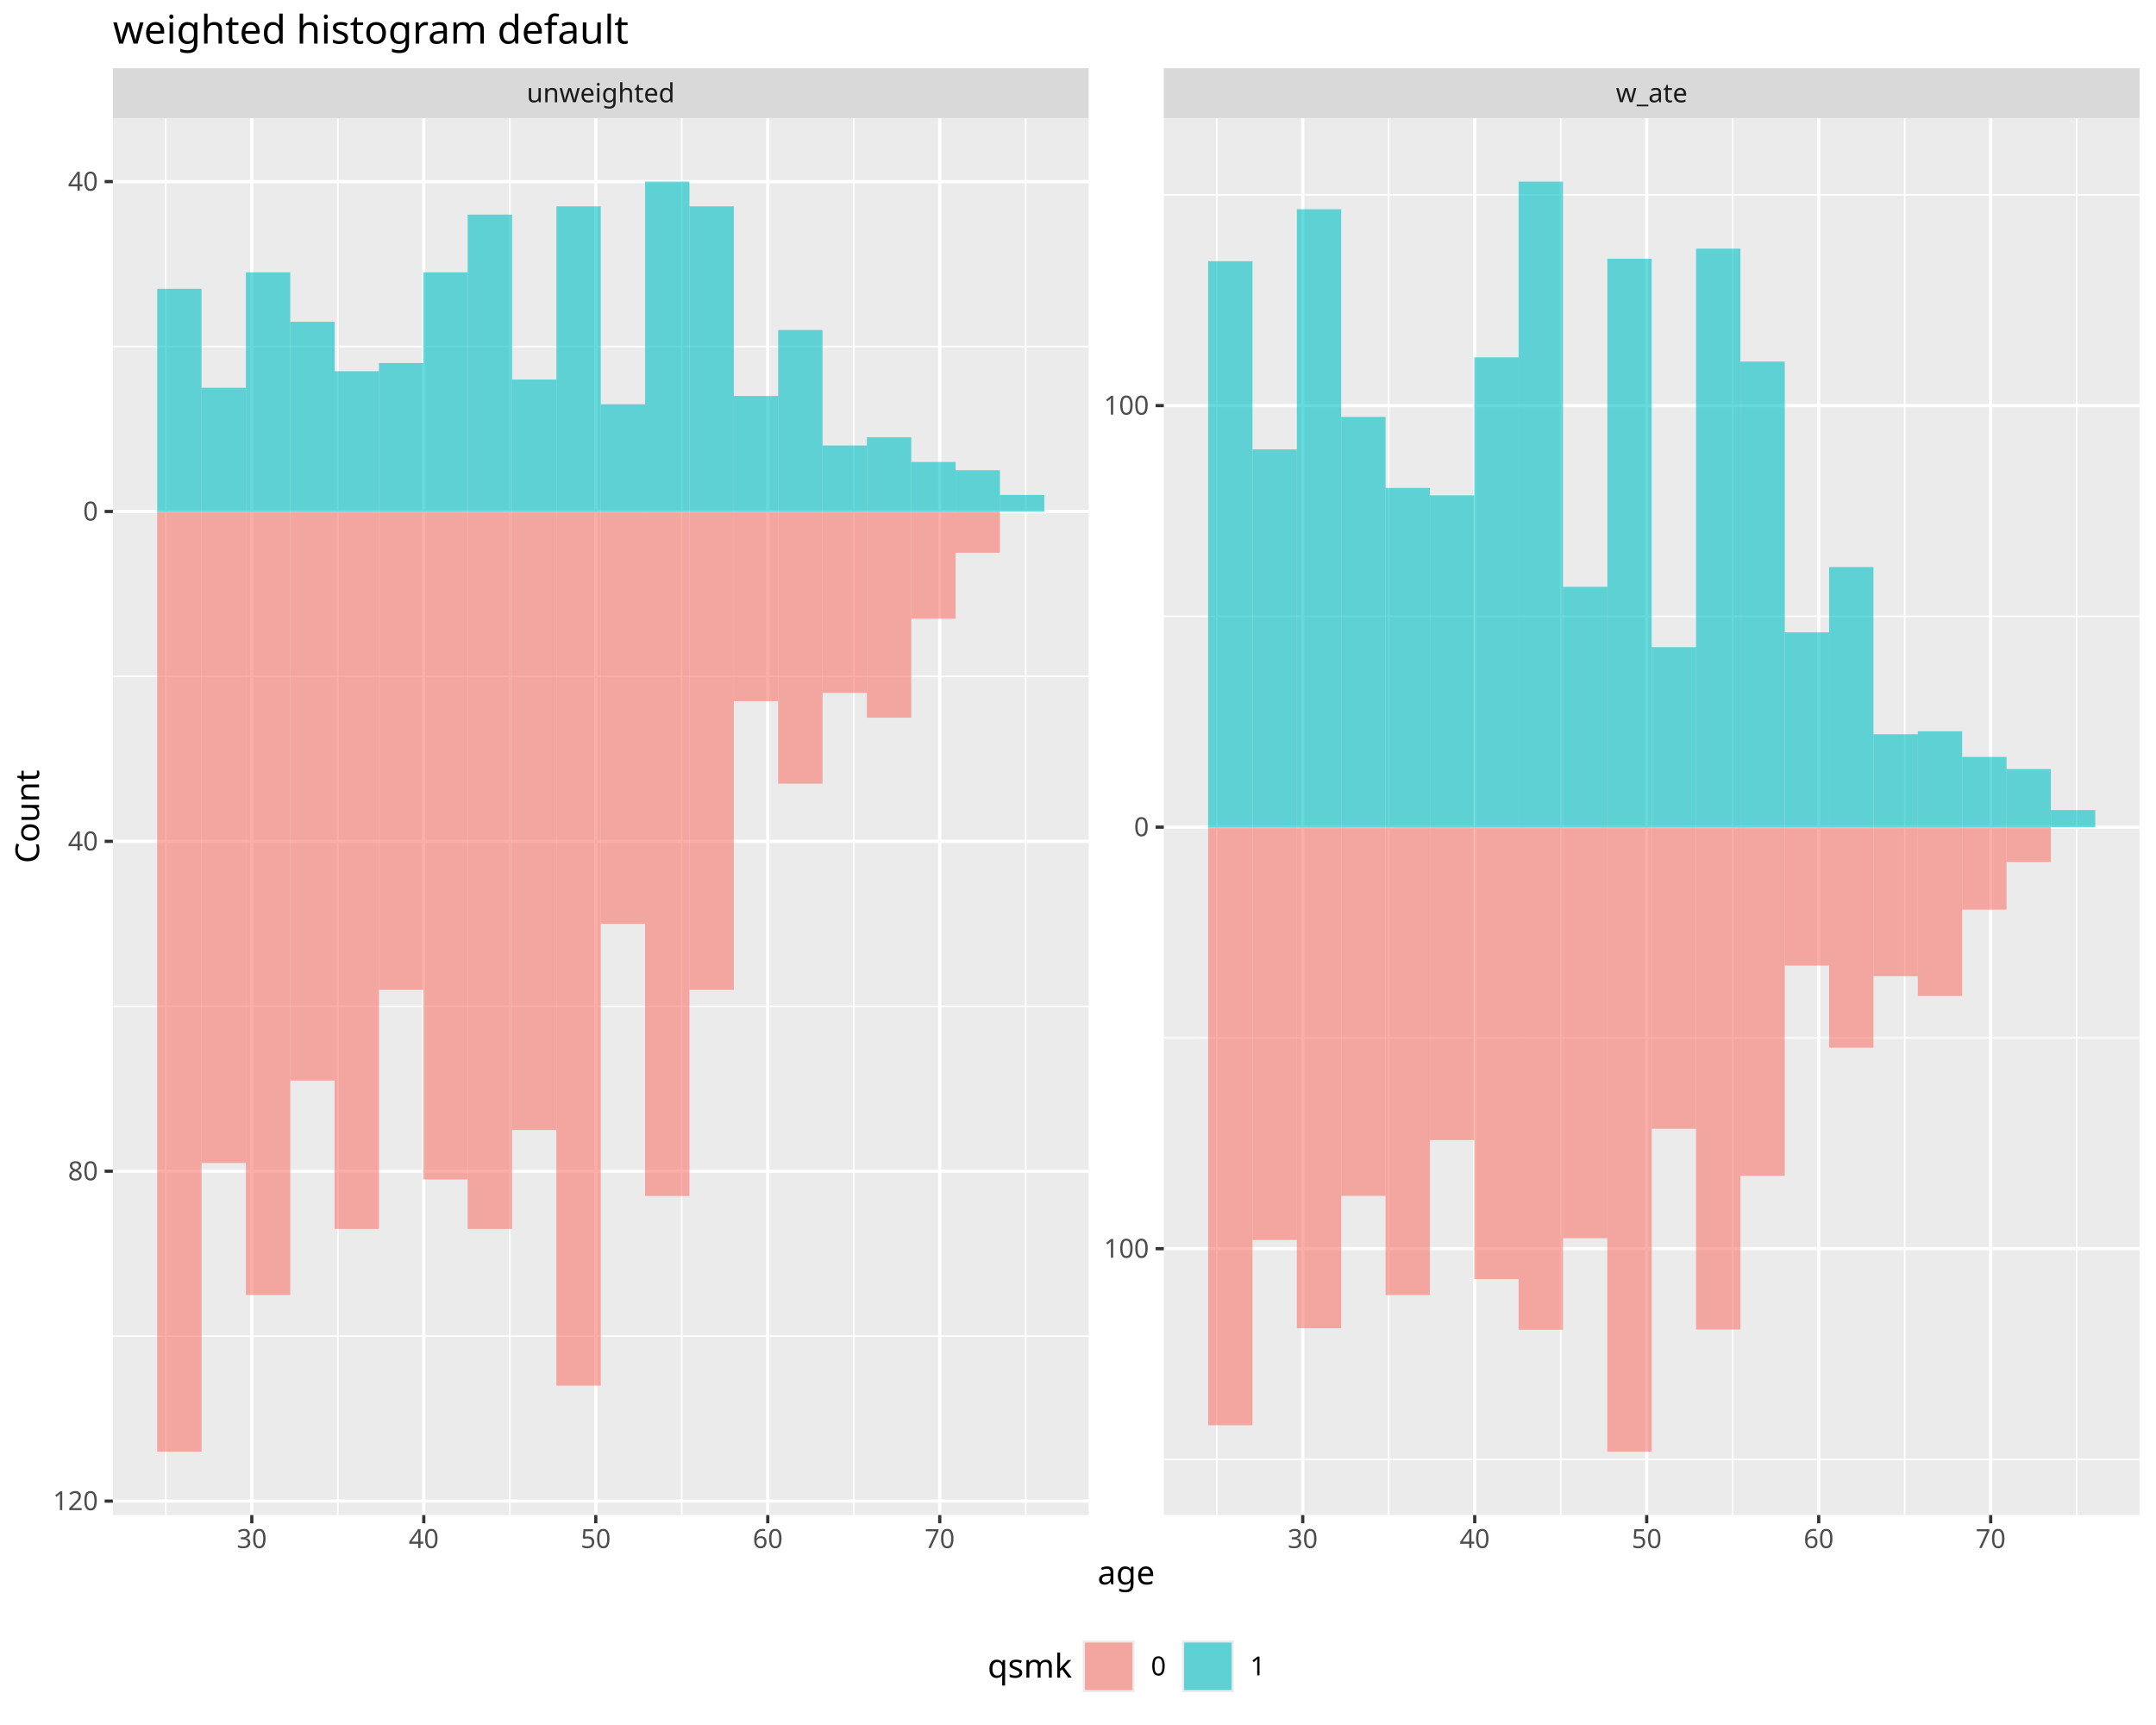
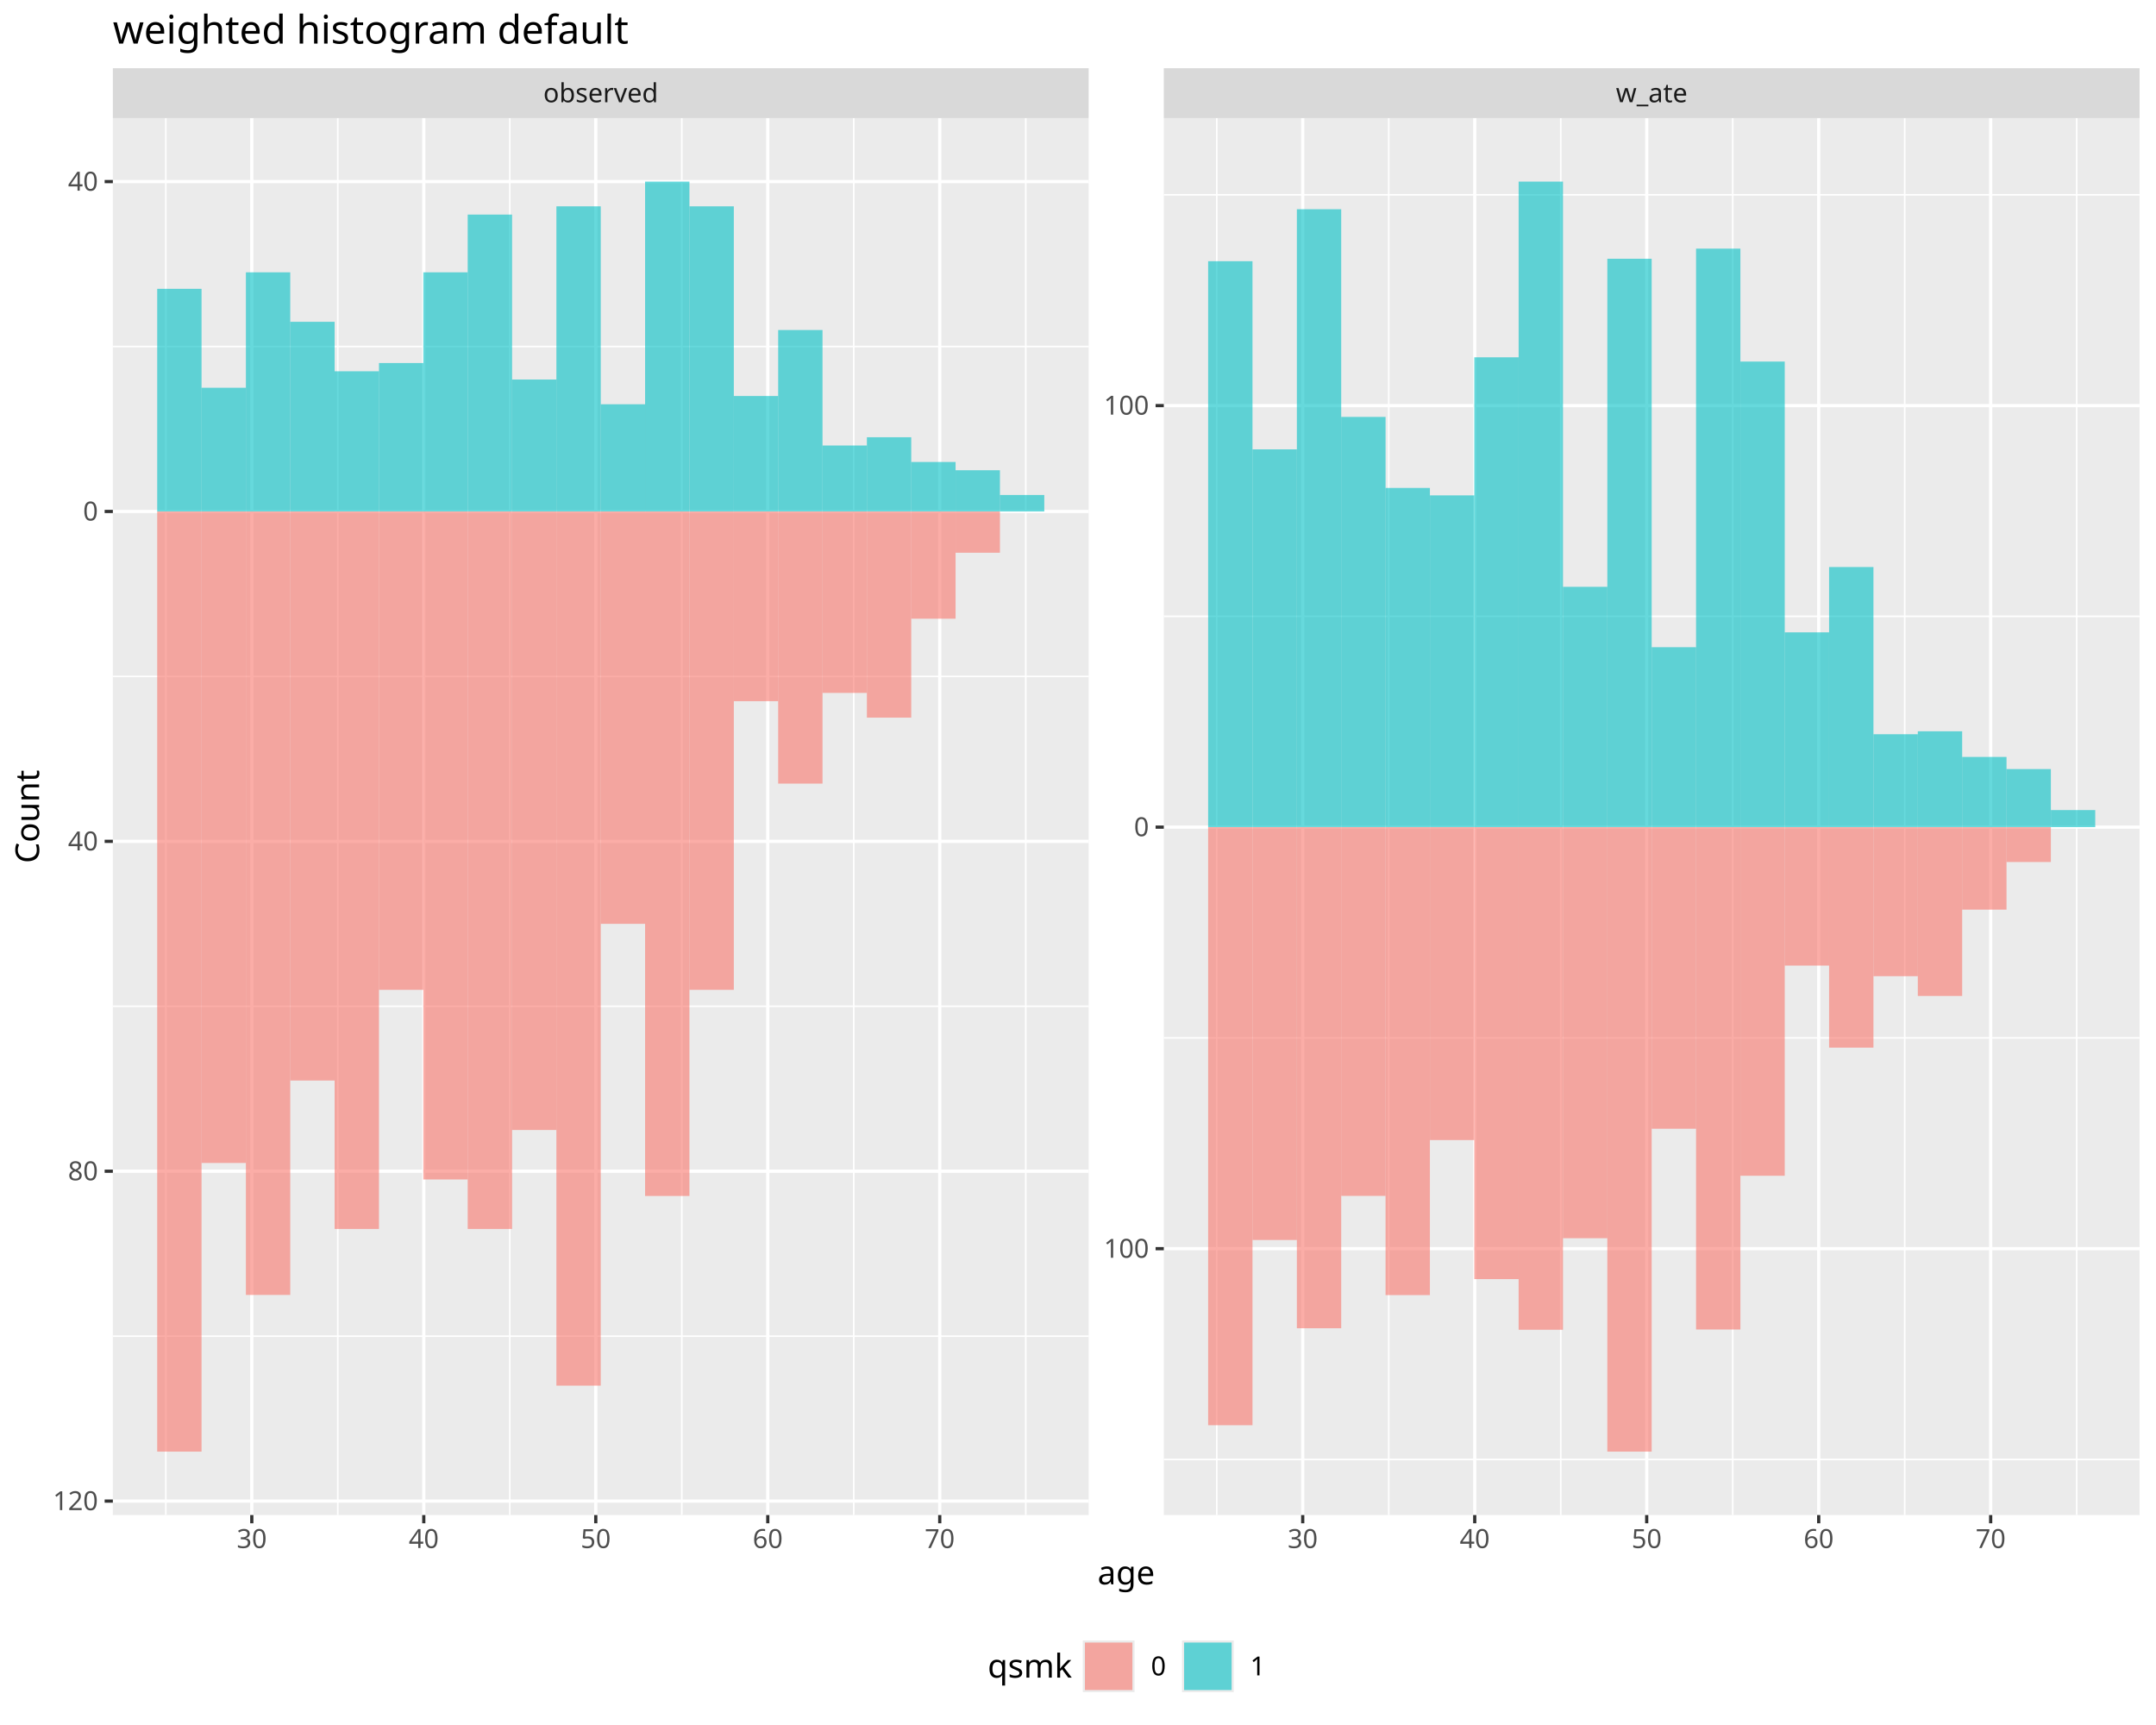
<svg xmlns="http://www.w3.org/2000/svg" class="svglite" data-engine-version="2.0" width="720.00pt" height="576.00pt" viewBox="0 0 720.00 576.00">
  <defs>
    <style type="text/css">
    .svglite line, .svglite polyline, .svglite polygon, .svglite path, .svglite rect, .svglite circle {
      fill: none;
      stroke: #000000;
      stroke-linecap: round;
      stroke-linejoin: round;
      stroke-miterlimit: 10.00;
    }
  </style>
  </defs>
  <rect width="100%" height="100%" style="stroke: none; fill: #FFFFFF;" />
  <defs>
    <clipPath id="cpMC4wMHw3MjAuMDB8MC4wMHw1NzYuMDA=">
      <rect x="0.00" y="0.00" width="720.00" height="576.00" />
    </clipPath>
  </defs>
  <g clip-path="url(#cpMC4wMHw3MjAuMDB8MC4wMHw1NzYuMDA=)">
    <rect x="0.00" y="0.00" width="720.00" height="576.00" style="stroke-width: 1.07; stroke: #FFFFFF; fill: #FFFFFF;" />
  </g>
  <defs>
    <clipPath id="cpMzcuNjl8MzYzLjU2fDM5LjQzfDUwNS45MQ==">
      <rect x="37.69" y="39.43" width="325.87" height="466.48" />
    </clipPath>
  </defs>
  <g clip-path="url(#cpMzcuNjl8MzYzLjU2fDM5LjQzfDUwNS45MQ==)">
    <rect x="37.69" y="39.43" width="325.87" height="466.48" style="stroke-width: 1.07; stroke: none; fill: #EBEBEB;" />
    <polyline points="37.69,446.16 363.56,446.16 " style="stroke-width: 0.53; stroke: #FFFFFF; stroke-linecap: butt;" />
    <polyline points="37.69,336.01 363.56,336.01 " style="stroke-width: 0.53; stroke: #FFFFFF; stroke-linecap: butt;" />
    <polyline points="37.69,225.86 363.56,225.86 " style="stroke-width: 0.53; stroke: #FFFFFF; stroke-linecap: butt;" />
    <polyline points="37.69,115.71 363.56,115.71 " style="stroke-width: 0.53; stroke: #FFFFFF; stroke-linecap: butt;" />
    <polyline points="55.37,505.91 55.37,39.43 " style="stroke-width: 0.53; stroke: #FFFFFF; stroke-linecap: butt;" />
    <polyline points="112.81,505.91 112.81,39.43 " style="stroke-width: 0.53; stroke: #FFFFFF; stroke-linecap: butt;" />
    <polyline points="170.24,505.91 170.24,39.43 " style="stroke-width: 0.53; stroke: #FFFFFF; stroke-linecap: butt;" />
    <polyline points="227.68,505.91 227.68,39.43 " style="stroke-width: 0.53; stroke: #FFFFFF; stroke-linecap: butt;" />
    <polyline points="285.11,505.91 285.11,39.43 " style="stroke-width: 0.53; stroke: #FFFFFF; stroke-linecap: butt;" />
    <polyline points="342.55,505.91 342.55,39.43 " style="stroke-width: 0.53; stroke: #FFFFFF; stroke-linecap: butt;" />
    <polyline points="37.69,501.23 363.56,501.23 " style="stroke-width: 1.07; stroke: #FFFFFF; stroke-linecap: butt;" />
    <polyline points="37.69,391.08 363.56,391.08 " style="stroke-width: 1.07; stroke: #FFFFFF; stroke-linecap: butt;" />
    <polyline points="37.69,280.94 363.56,280.94 " style="stroke-width: 1.07; stroke: #FFFFFF; stroke-linecap: butt;" />
    <polyline points="37.69,170.79 363.56,170.79 " style="stroke-width: 1.07; stroke: #FFFFFF; stroke-linecap: butt;" />
    <polyline points="37.69,60.64 363.56,60.64 " style="stroke-width: 1.07; stroke: #FFFFFF; stroke-linecap: butt;" />
    <polyline points="84.09,505.91 84.09,39.43 " style="stroke-width: 1.07; stroke: #FFFFFF; stroke-linecap: butt;" />
    <polyline points="141.52,505.91 141.52,39.43 " style="stroke-width: 1.07; stroke: #FFFFFF; stroke-linecap: butt;" />
    <polyline points="198.96,505.91 198.96,39.43 " style="stroke-width: 1.07; stroke: #FFFFFF; stroke-linecap: butt;" />
    <polyline points="256.40,505.91 256.40,39.43 " style="stroke-width: 1.07; stroke: #FFFFFF; stroke-linecap: butt;" />
    <polyline points="313.83,505.91 313.83,39.43 " style="stroke-width: 1.07; stroke: #FFFFFF; stroke-linecap: butt;" />
    <rect x="52.50" y="170.79" width="14.81" height="313.92" style="stroke-width: 1.07; stroke: none; stroke-linecap: butt; stroke-linejoin: miter; fill: #F8766D; fill-opacity: 0.60;" />
    <rect x="67.31" y="170.79" width="14.81" height="217.54" style="stroke-width: 1.07; stroke: none; stroke-linecap: butt; stroke-linejoin: miter; fill: #F8766D; fill-opacity: 0.60;" />
    <rect x="82.12" y="170.79" width="14.81" height="261.60" style="stroke-width: 1.07; stroke: none; stroke-linecap: butt; stroke-linejoin: miter; fill: #F8766D; fill-opacity: 0.60;" />
    <rect x="96.94" y="170.79" width="14.81" height="190.01" style="stroke-width: 1.07; stroke: none; stroke-linecap: butt; stroke-linejoin: miter; fill: #F8766D; fill-opacity: 0.60;" />
    <rect x="111.75" y="170.79" width="14.81" height="239.57" style="stroke-width: 1.07; stroke: none; stroke-linecap: butt; stroke-linejoin: miter; fill: #F8766D; fill-opacity: 0.60;" />
    <rect x="126.56" y="170.79" width="14.81" height="159.72" style="stroke-width: 1.07; stroke: none; stroke-linecap: butt; stroke-linejoin: miter; fill: #F8766D; fill-opacity: 0.60;" />
    <rect x="141.37" y="170.79" width="14.81" height="223.05" style="stroke-width: 1.07; stroke: none; stroke-linecap: butt; stroke-linejoin: miter; fill: #F8766D; fill-opacity: 0.60;" />
    <rect x="156.19" y="170.79" width="14.81" height="239.57" style="stroke-width: 1.07; stroke: none; stroke-linecap: butt; stroke-linejoin: miter; fill: #F8766D; fill-opacity: 0.60;" />
    <rect x="171.00" y="170.79" width="14.81" height="206.53" style="stroke-width: 1.07; stroke: none; stroke-linecap: butt; stroke-linejoin: miter; fill: #F8766D; fill-opacity: 0.60;" />
    <rect x="185.81" y="170.79" width="14.81" height="291.89" style="stroke-width: 1.07; stroke: none; stroke-linecap: butt; stroke-linejoin: miter; fill: #F8766D; fill-opacity: 0.60;" />
    <rect x="200.62" y="170.79" width="14.81" height="137.69" style="stroke-width: 1.07; stroke: none; stroke-linecap: butt; stroke-linejoin: miter; fill: #F8766D; fill-opacity: 0.60;" />
    <rect x="215.43" y="170.79" width="14.81" height="228.56" style="stroke-width: 1.07; stroke: none; stroke-linecap: butt; stroke-linejoin: miter; fill: #F8766D; fill-opacity: 0.60;" />
    <rect x="230.25" y="170.79" width="14.81" height="159.72" style="stroke-width: 1.07; stroke: none; stroke-linecap: butt; stroke-linejoin: miter; fill: #F8766D; fill-opacity: 0.60;" />
    <rect x="245.06" y="170.79" width="14.81" height="63.34" style="stroke-width: 1.07; stroke: none; stroke-linecap: butt; stroke-linejoin: miter; fill: #F8766D; fill-opacity: 0.60;" />
    <rect x="259.87" y="170.79" width="14.81" height="90.87" style="stroke-width: 1.07; stroke: none; stroke-linecap: butt; stroke-linejoin: miter; fill: #F8766D; fill-opacity: 0.60;" />
    <rect x="274.68" y="170.79" width="14.81" height="60.58" style="stroke-width: 1.07; stroke: none; stroke-linecap: butt; stroke-linejoin: miter; fill: #F8766D; fill-opacity: 0.60;" />
    <rect x="289.50" y="170.79" width="14.81" height="68.84" style="stroke-width: 1.07; stroke: none; stroke-linecap: butt; stroke-linejoin: miter; fill: #F8766D; fill-opacity: 0.60;" />
    <rect x="304.31" y="170.79" width="14.81" height="35.80" style="stroke-width: 1.07; stroke: none; stroke-linecap: butt; stroke-linejoin: miter; fill: #F8766D; fill-opacity: 0.60;" />
    <rect x="319.12" y="170.79" width="14.81" height="13.77" style="stroke-width: 1.07; stroke: none; stroke-linecap: butt; stroke-linejoin: miter; fill: #F8766D; fill-opacity: 0.60;" />
    <rect x="333.93" y="165.28" width="14.81" height="0.00" style="stroke-width: 1.07; stroke: none; stroke-linecap: butt; stroke-linejoin: miter; fill: #F8766D; fill-opacity: 0.60;" />
    <rect x="52.50" y="96.44" width="14.81" height="74.35" style="stroke-width: 1.07; stroke: none; stroke-linecap: butt; stroke-linejoin: miter; fill: #00BFC4; fill-opacity: 0.60;" />
    <rect x="67.31" y="129.48" width="14.81" height="41.31" style="stroke-width: 1.07; stroke: none; stroke-linecap: butt; stroke-linejoin: miter; fill: #00BFC4; fill-opacity: 0.60;" />
    <rect x="82.12" y="90.93" width="14.81" height="79.86" style="stroke-width: 1.07; stroke: none; stroke-linecap: butt; stroke-linejoin: miter; fill: #00BFC4; fill-opacity: 0.60;" />
    <rect x="96.94" y="107.45" width="14.81" height="63.34" style="stroke-width: 1.07; stroke: none; stroke-linecap: butt; stroke-linejoin: miter; fill: #00BFC4; fill-opacity: 0.60;" />
    <rect x="111.75" y="123.97" width="14.81" height="46.81" style="stroke-width: 1.07; stroke: none; stroke-linecap: butt; stroke-linejoin: miter; fill: #00BFC4; fill-opacity: 0.60;" />
    <rect x="126.56" y="121.22" width="14.81" height="49.57" style="stroke-width: 1.07; stroke: none; stroke-linecap: butt; stroke-linejoin: miter; fill: #00BFC4; fill-opacity: 0.60;" />
    <rect x="141.37" y="90.93" width="14.81" height="79.86" style="stroke-width: 1.07; stroke: none; stroke-linecap: butt; stroke-linejoin: miter; fill: #00BFC4; fill-opacity: 0.60;" />
    <rect x="156.19" y="71.65" width="14.81" height="99.13" style="stroke-width: 1.07; stroke: none; stroke-linecap: butt; stroke-linejoin: miter; fill: #00BFC4; fill-opacity: 0.60;" />
    <rect x="171.00" y="126.73" width="14.81" height="44.06" style="stroke-width: 1.07; stroke: none; stroke-linecap: butt; stroke-linejoin: miter; fill: #00BFC4; fill-opacity: 0.60;" />
    <rect x="185.81" y="68.90" width="14.81" height="101.89" style="stroke-width: 1.07; stroke: none; stroke-linecap: butt; stroke-linejoin: miter; fill: #00BFC4; fill-opacity: 0.60;" />
    <rect x="200.62" y="134.99" width="14.81" height="35.80" style="stroke-width: 1.07; stroke: none; stroke-linecap: butt; stroke-linejoin: miter; fill: #00BFC4; fill-opacity: 0.60;" />
    <rect x="215.43" y="60.64" width="14.81" height="110.15" style="stroke-width: 1.07; stroke: none; stroke-linecap: butt; stroke-linejoin: miter; fill: #00BFC4; fill-opacity: 0.60;" />
    <rect x="230.25" y="68.90" width="14.81" height="101.89" style="stroke-width: 1.07; stroke: none; stroke-linecap: butt; stroke-linejoin: miter; fill: #00BFC4; fill-opacity: 0.60;" />
    <rect x="245.06" y="132.23" width="14.81" height="38.55" style="stroke-width: 1.07; stroke: none; stroke-linecap: butt; stroke-linejoin: miter; fill: #00BFC4; fill-opacity: 0.60;" />
    <rect x="259.87" y="110.20" width="14.81" height="60.58" style="stroke-width: 1.07; stroke: none; stroke-linecap: butt; stroke-linejoin: miter; fill: #00BFC4; fill-opacity: 0.60;" />
    <rect x="274.68" y="148.76" width="14.81" height="22.03" style="stroke-width: 1.07; stroke: none; stroke-linecap: butt; stroke-linejoin: miter; fill: #00BFC4; fill-opacity: 0.60;" />
    <rect x="289.50" y="146.00" width="14.81" height="24.78" style="stroke-width: 1.07; stroke: none; stroke-linecap: butt; stroke-linejoin: miter; fill: #00BFC4; fill-opacity: 0.60;" />
    <rect x="304.31" y="154.26" width="14.81" height="16.52" style="stroke-width: 1.07; stroke: none; stroke-linecap: butt; stroke-linejoin: miter; fill: #00BFC4; fill-opacity: 0.60;" />
    <rect x="319.12" y="157.02" width="14.81" height="13.77" style="stroke-width: 1.07; stroke: none; stroke-linecap: butt; stroke-linejoin: miter; fill: #00BFC4; fill-opacity: 0.60;" />
    <rect x="333.93" y="165.28" width="14.81" height="5.51" style="stroke-width: 1.07; stroke: none; stroke-linecap: butt; stroke-linejoin: miter; fill: #00BFC4; fill-opacity: 0.60;" />
  </g>
  <g clip-path="url(#cpMC4wMHw3MjAuMDB8MC4wMHw1NzYuMDA=)">
</g>
  <defs>
    <clipPath id="cpMzg4LjY1fDcxNC41MnwzOS40M3w1MDUuOTE=">
      <rect x="388.65" y="39.43" width="325.87" height="466.48" />
    </clipPath>
  </defs>
  <g clip-path="url(#cpMzg4LjY1fDcxNC41MnwzOS40M3w1MDUuOTE=)">
    <rect x="388.65" y="39.43" width="325.87" height="466.48" style="stroke-width: 1.07; stroke: none; fill: #EBEBEB;" />
    <polyline points="388.65,487.33 714.52,487.33 " style="stroke-width: 0.53; stroke: #FFFFFF; stroke-linecap: butt;" />
    <polyline points="388.65,346.57 714.52,346.57 " style="stroke-width: 0.53; stroke: #FFFFFF; stroke-linecap: butt;" />
    <polyline points="388.65,205.81 714.52,205.81 " style="stroke-width: 0.53; stroke: #FFFFFF; stroke-linecap: butt;" />
    <polyline points="388.65,65.05 714.52,65.05 " style="stroke-width: 0.53; stroke: #FFFFFF; stroke-linecap: butt;" />
    <polyline points="406.34,505.91 406.34,39.43 " style="stroke-width: 0.53; stroke: #FFFFFF; stroke-linecap: butt;" />
    <polyline points="463.77,505.91 463.77,39.43 " style="stroke-width: 0.53; stroke: #FFFFFF; stroke-linecap: butt;" />
    <polyline points="521.21,505.91 521.21,39.43 " style="stroke-width: 0.53; stroke: #FFFFFF; stroke-linecap: butt;" />
    <polyline points="578.64,505.91 578.64,39.43 " style="stroke-width: 0.53; stroke: #FFFFFF; stroke-linecap: butt;" />
    <polyline points="636.08,505.91 636.08,39.43 " style="stroke-width: 0.53; stroke: #FFFFFF; stroke-linecap: butt;" />
    <polyline points="693.51,505.91 693.51,39.43 " style="stroke-width: 0.53; stroke: #FFFFFF; stroke-linecap: butt;" />
    <polyline points="388.65,416.95 714.52,416.95 " style="stroke-width: 1.07; stroke: #FFFFFF; stroke-linecap: butt;" />
    <polyline points="388.65,276.19 714.52,276.19 " style="stroke-width: 1.07; stroke: #FFFFFF; stroke-linecap: butt;" />
    <polyline points="388.65,135.43 714.52,135.43 " style="stroke-width: 1.07; stroke: #FFFFFF; stroke-linecap: butt;" />
    <polyline points="435.05,505.91 435.05,39.43 " style="stroke-width: 1.07; stroke: #FFFFFF; stroke-linecap: butt;" />
    <polyline points="492.49,505.91 492.49,39.43 " style="stroke-width: 1.07; stroke: #FFFFFF; stroke-linecap: butt;" />
    <polyline points="549.92,505.91 549.92,39.43 " style="stroke-width: 1.07; stroke: #FFFFFF; stroke-linecap: butt;" />
    <polyline points="607.36,505.91 607.36,39.43 " style="stroke-width: 1.07; stroke: #FFFFFF; stroke-linecap: butt;" />
    <polyline points="664.79,505.91 664.79,39.43 " style="stroke-width: 1.07; stroke: #FFFFFF; stroke-linecap: butt;" />
    <rect x="403.46" y="276.19" width="14.81" height="199.71" style="stroke-width: 1.07; stroke: none; stroke-linecap: butt; stroke-linejoin: miter; fill: #F8766D; fill-opacity: 0.60;" />
    <rect x="418.28" y="276.19" width="14.81" height="137.86" style="stroke-width: 1.07; stroke: none; stroke-linecap: butt; stroke-linejoin: miter; fill: #F8766D; fill-opacity: 0.60;" />
    <rect x="433.09" y="276.19" width="14.81" height="167.33" style="stroke-width: 1.07; stroke: none; stroke-linecap: butt; stroke-linejoin: miter; fill: #F8766D; fill-opacity: 0.60;" />
    <rect x="447.90" y="276.19" width="14.81" height="123.13" style="stroke-width: 1.07; stroke: none; stroke-linecap: butt; stroke-linejoin: miter; fill: #F8766D; fill-opacity: 0.60;" />
    <rect x="462.71" y="276.19" width="14.81" height="156.26" style="stroke-width: 1.07; stroke: none; stroke-linecap: butt; stroke-linejoin: miter; fill: #F8766D; fill-opacity: 0.60;" />
    <rect x="477.53" y="276.19" width="14.81" height="104.49" style="stroke-width: 1.07; stroke: none; stroke-linecap: butt; stroke-linejoin: miter; fill: #F8766D; fill-opacity: 0.60;" />
    <rect x="492.34" y="276.19" width="14.81" height="150.92" style="stroke-width: 1.07; stroke: none; stroke-linecap: butt; stroke-linejoin: miter; fill: #F8766D; fill-opacity: 0.60;" />
    <rect x="507.15" y="276.19" width="14.81" height="167.83" style="stroke-width: 1.07; stroke: none; stroke-linecap: butt; stroke-linejoin: miter; fill: #F8766D; fill-opacity: 0.60;" />
    <rect x="521.96" y="276.19" width="14.81" height="137.27" style="stroke-width: 1.07; stroke: none; stroke-linecap: butt; stroke-linejoin: miter; fill: #F8766D; fill-opacity: 0.60;" />
    <rect x="536.77" y="276.19" width="14.81" height="208.52" style="stroke-width: 1.07; stroke: none; stroke-linecap: butt; stroke-linejoin: miter; fill: #F8766D; fill-opacity: 0.60;" />
    <rect x="551.59" y="276.19" width="14.81" height="100.71" style="stroke-width: 1.07; stroke: none; stroke-linecap: butt; stroke-linejoin: miter; fill: #F8766D; fill-opacity: 0.60;" />
    <rect x="566.40" y="276.19" width="14.81" height="167.75" style="stroke-width: 1.07; stroke: none; stroke-linecap: butt; stroke-linejoin: miter; fill: #F8766D; fill-opacity: 0.60;" />
    <rect x="581.21" y="276.19" width="14.81" height="116.41" style="stroke-width: 1.07; stroke: none; stroke-linecap: butt; stroke-linejoin: miter; fill: #F8766D; fill-opacity: 0.60;" />
    <rect x="596.02" y="276.19" width="14.81" height="46.23" style="stroke-width: 1.07; stroke: none; stroke-linecap: butt; stroke-linejoin: miter; fill: #F8766D; fill-opacity: 0.60;" />
    <rect x="610.83" y="276.19" width="14.81" height="73.63" style="stroke-width: 1.07; stroke: none; stroke-linecap: butt; stroke-linejoin: miter; fill: #F8766D; fill-opacity: 0.60;" />
    <rect x="625.65" y="276.19" width="14.81" height="49.77" style="stroke-width: 1.07; stroke: none; stroke-linecap: butt; stroke-linejoin: miter; fill: #F8766D; fill-opacity: 0.60;" />
    <rect x="640.46" y="276.19" width="14.81" height="56.37" style="stroke-width: 1.07; stroke: none; stroke-linecap: butt; stroke-linejoin: miter; fill: #F8766D; fill-opacity: 0.60;" />
    <rect x="655.27" y="276.19" width="14.81" height="27.55" style="stroke-width: 1.07; stroke: none; stroke-linecap: butt; stroke-linejoin: miter; fill: #F8766D; fill-opacity: 0.60;" />
    <rect x="670.08" y="276.19" width="14.81" height="11.65" style="stroke-width: 1.07; stroke: none; stroke-linecap: butt; stroke-linejoin: miter; fill: #F8766D; fill-opacity: 0.60;" />
    <rect x="684.90" y="270.49" width="14.81" height="0.00" style="stroke-width: 1.07; stroke: none; stroke-linecap: butt; stroke-linejoin: miter; fill: #F8766D; fill-opacity: 0.60;" />
    <rect x="403.46" y="87.22" width="14.81" height="188.97" style="stroke-width: 1.07; stroke: none; stroke-linecap: butt; stroke-linejoin: miter; fill: #00BFC4; fill-opacity: 0.60;" />
    <rect x="418.28" y="150.05" width="14.81" height="126.14" style="stroke-width: 1.07; stroke: none; stroke-linecap: butt; stroke-linejoin: miter; fill: #00BFC4; fill-opacity: 0.60;" />
    <rect x="433.09" y="69.86" width="14.81" height="206.32" style="stroke-width: 1.07; stroke: none; stroke-linecap: butt; stroke-linejoin: miter; fill: #00BFC4; fill-opacity: 0.60;" />
    <rect x="447.90" y="139.21" width="14.81" height="136.98" style="stroke-width: 1.07; stroke: none; stroke-linecap: butt; stroke-linejoin: miter; fill: #00BFC4; fill-opacity: 0.60;" />
    <rect x="462.71" y="162.93" width="14.81" height="113.25" style="stroke-width: 1.07; stroke: none; stroke-linecap: butt; stroke-linejoin: miter; fill: #00BFC4; fill-opacity: 0.60;" />
    <rect x="477.53" y="165.41" width="14.81" height="110.77" style="stroke-width: 1.07; stroke: none; stroke-linecap: butt; stroke-linejoin: miter; fill: #00BFC4; fill-opacity: 0.60;" />
    <rect x="492.34" y="119.31" width="14.81" height="156.88" style="stroke-width: 1.07; stroke: none; stroke-linecap: butt; stroke-linejoin: miter; fill: #00BFC4; fill-opacity: 0.60;" />
    <rect x="507.15" y="60.64" width="14.81" height="215.55" style="stroke-width: 1.07; stroke: none; stroke-linecap: butt; stroke-linejoin: miter; fill: #00BFC4; fill-opacity: 0.60;" />
    <rect x="521.96" y="195.95" width="14.81" height="80.24" style="stroke-width: 1.07; stroke: none; stroke-linecap: butt; stroke-linejoin: miter; fill: #00BFC4; fill-opacity: 0.60;" />
    <rect x="536.77" y="86.40" width="14.81" height="189.78" style="stroke-width: 1.07; stroke: none; stroke-linecap: butt; stroke-linejoin: miter; fill: #00BFC4; fill-opacity: 0.60;" />
    <rect x="551.59" y="216.11" width="14.81" height="60.08" style="stroke-width: 1.07; stroke: none; stroke-linecap: butt; stroke-linejoin: miter; fill: #00BFC4; fill-opacity: 0.60;" />
    <rect x="566.40" y="83.02" width="14.81" height="193.17" style="stroke-width: 1.07; stroke: none; stroke-linecap: butt; stroke-linejoin: miter; fill: #00BFC4; fill-opacity: 0.60;" />
    <rect x="581.21" y="120.73" width="14.81" height="155.46" style="stroke-width: 1.07; stroke: none; stroke-linecap: butt; stroke-linejoin: miter; fill: #00BFC4; fill-opacity: 0.60;" />
    <rect x="596.02" y="211.15" width="14.81" height="65.04" style="stroke-width: 1.07; stroke: none; stroke-linecap: butt; stroke-linejoin: miter; fill: #00BFC4; fill-opacity: 0.60;" />
    <rect x="610.83" y="189.34" width="14.81" height="86.85" style="stroke-width: 1.07; stroke: none; stroke-linecap: butt; stroke-linejoin: miter; fill: #00BFC4; fill-opacity: 0.60;" />
    <rect x="625.65" y="245.17" width="14.81" height="31.01" style="stroke-width: 1.07; stroke: none; stroke-linecap: butt; stroke-linejoin: miter; fill: #00BFC4; fill-opacity: 0.60;" />
    <rect x="640.46" y="244.19" width="14.81" height="31.99" style="stroke-width: 1.07; stroke: none; stroke-linecap: butt; stroke-linejoin: miter; fill: #00BFC4; fill-opacity: 0.60;" />
    <rect x="655.27" y="252.75" width="14.81" height="23.44" style="stroke-width: 1.07; stroke: none; stroke-linecap: butt; stroke-linejoin: miter; fill: #00BFC4; fill-opacity: 0.60;" />
    <rect x="670.08" y="256.80" width="14.81" height="19.38" style="stroke-width: 1.07; stroke: none; stroke-linecap: butt; stroke-linejoin: miter; fill: #00BFC4; fill-opacity: 0.60;" />
    <rect x="684.90" y="270.49" width="14.81" height="5.70" style="stroke-width: 1.07; stroke: none; stroke-linecap: butt; stroke-linejoin: miter; fill: #00BFC4; fill-opacity: 0.60;" />
  </g>
  <g clip-path="url(#cpMC4wMHw3MjAuMDB8MC4wMHw1NzYuMDA=)">
</g>
  <defs>
    <clipPath id="cpMzcuNjl8MzYzLjU2fDIyLjc4fDM5LjQz">
      <rect x="37.69" y="22.78" width="325.87" height="16.65" />
    </clipPath>
  </defs>
  <g clip-path="url(#cpMzcuNjl8MzYzLjU2fDIyLjc4fDM5LjQz)">
    <rect x="37.69" y="22.78" width="325.87" height="16.65" style="stroke-width: 1.07; stroke: none; fill: #D9D9D9;" />
-     <text x="200.62" y="34.14" text-anchor="middle" style="font-size: 8.80px; fill: #1A1A1A; font-family: sans;" textLength="45.02px" lengthAdjust="spacingAndGlyphs">unweighted</text>
+     <text x="200.62" y="34.14" text-anchor="middle" style="font-size: 8.80px; fill: #1A1A1A; font-family: sans;" textLength="36.21px" lengthAdjust="spacingAndGlyphs">observed</text>
  </g>
  <g clip-path="url(#cpMC4wMHw3MjAuMDB8MC4wMHw1NzYuMDA=)">
</g>
  <defs>
    <clipPath id="cpMzg4LjY1fDcxNC41MnwyMi43OHwzOS40Mw==">
      <rect x="388.65" y="22.78" width="325.87" height="16.65" />
    </clipPath>
  </defs>
  <g clip-path="url(#cpMzg4LjY1fDcxNC41MnwyMi43OHwzOS40Mw==)">
    <rect x="388.65" y="22.78" width="325.87" height="16.65" style="stroke-width: 1.07; stroke: none; fill: #D9D9D9;" />
    <text x="551.59" y="34.14" text-anchor="middle" style="font-size: 8.80px; fill: #1A1A1A; font-family: sans;" textLength="23.49px" lengthAdjust="spacingAndGlyphs">w_ate</text>
  </g>
  <g clip-path="url(#cpMC4wMHw3MjAuMDB8MC4wMHw1NzYuMDA=)">
    <polyline points="84.09,508.65 84.09,505.91 " style="stroke-width: 1.07; stroke: #333333; stroke-linecap: butt;" />
    <polyline points="141.52,508.65 141.52,505.91 " style="stroke-width: 1.07; stroke: #333333; stroke-linecap: butt;" />
    <polyline points="198.96,508.65 198.96,505.91 " style="stroke-width: 1.07; stroke: #333333; stroke-linecap: butt;" />
    <polyline points="256.40,508.65 256.40,505.91 " style="stroke-width: 1.07; stroke: #333333; stroke-linecap: butt;" />
    <polyline points="313.83,508.65 313.83,505.91 " style="stroke-width: 1.07; stroke: #333333; stroke-linecap: butt;" />
    <text x="84.09" y="516.90" text-anchor="middle" style="font-size: 8.80px; fill: #4D4D4D; font-family: sans;" textLength="9.79px" lengthAdjust="spacingAndGlyphs">30</text>
    <text x="141.52" y="516.90" text-anchor="middle" style="font-size: 8.80px; fill: #4D4D4D; font-family: sans;" textLength="9.79px" lengthAdjust="spacingAndGlyphs">40</text>
    <text x="198.96" y="516.90" text-anchor="middle" style="font-size: 8.80px; fill: #4D4D4D; font-family: sans;" textLength="9.79px" lengthAdjust="spacingAndGlyphs">50</text>
    <text x="256.40" y="516.90" text-anchor="middle" style="font-size: 8.80px; fill: #4D4D4D; font-family: sans;" textLength="9.79px" lengthAdjust="spacingAndGlyphs">60</text>
    <text x="313.83" y="516.90" text-anchor="middle" style="font-size: 8.80px; fill: #4D4D4D; font-family: sans;" textLength="9.79px" lengthAdjust="spacingAndGlyphs">70</text>
    <polyline points="435.05,508.65 435.05,505.91 " style="stroke-width: 1.07; stroke: #333333; stroke-linecap: butt;" />
    <polyline points="492.49,508.65 492.49,505.91 " style="stroke-width: 1.07; stroke: #333333; stroke-linecap: butt;" />
    <polyline points="549.92,508.65 549.92,505.91 " style="stroke-width: 1.07; stroke: #333333; stroke-linecap: butt;" />
    <polyline points="607.36,508.65 607.36,505.91 " style="stroke-width: 1.07; stroke: #333333; stroke-linecap: butt;" />
    <polyline points="664.79,508.65 664.79,505.91 " style="stroke-width: 1.07; stroke: #333333; stroke-linecap: butt;" />
    <text x="435.05" y="516.90" text-anchor="middle" style="font-size: 8.80px; fill: #4D4D4D; font-family: sans;" textLength="9.79px" lengthAdjust="spacingAndGlyphs">30</text>
    <text x="492.49" y="516.90" text-anchor="middle" style="font-size: 8.80px; fill: #4D4D4D; font-family: sans;" textLength="9.79px" lengthAdjust="spacingAndGlyphs">40</text>
    <text x="549.92" y="516.90" text-anchor="middle" style="font-size: 8.80px; fill: #4D4D4D; font-family: sans;" textLength="9.79px" lengthAdjust="spacingAndGlyphs">50</text>
    <text x="607.36" y="516.90" text-anchor="middle" style="font-size: 8.80px; fill: #4D4D4D; font-family: sans;" textLength="9.79px" lengthAdjust="spacingAndGlyphs">60</text>
    <text x="664.79" y="516.90" text-anchor="middle" style="font-size: 8.80px; fill: #4D4D4D; font-family: sans;" textLength="9.79px" lengthAdjust="spacingAndGlyphs">70</text>
    <text x="383.72" y="419.98" text-anchor="end" style="font-size: 8.80px; fill: #4D4D4D; font-family: sans;" textLength="14.68px" lengthAdjust="spacingAndGlyphs">100</text>
    <text x="383.72" y="279.21" text-anchor="end" style="font-size: 8.80px; fill: #4D4D4D; font-family: sans;" textLength="4.89px" lengthAdjust="spacingAndGlyphs">0</text>
    <text x="383.72" y="138.45" text-anchor="end" style="font-size: 8.80px; fill: #4D4D4D; font-family: sans;" textLength="14.68px" lengthAdjust="spacingAndGlyphs">100</text>
    <polyline points="385.91,416.95 388.65,416.95 " style="stroke-width: 1.07; stroke: #333333; stroke-linecap: butt;" />
    <polyline points="385.91,276.19 388.65,276.19 " style="stroke-width: 1.07; stroke: #333333; stroke-linecap: butt;" />
    <polyline points="385.91,135.43 388.65,135.43 " style="stroke-width: 1.07; stroke: #333333; stroke-linecap: butt;" />
    <text x="32.76" y="504.26" text-anchor="end" style="font-size: 8.80px; fill: #4D4D4D; font-family: sans;" textLength="14.68px" lengthAdjust="spacingAndGlyphs">120</text>
    <text x="32.76" y="394.11" text-anchor="end" style="font-size: 8.80px; fill: #4D4D4D; font-family: sans;" textLength="9.79px" lengthAdjust="spacingAndGlyphs">80</text>
    <text x="32.76" y="283.96" text-anchor="end" style="font-size: 8.80px; fill: #4D4D4D; font-family: sans;" textLength="9.79px" lengthAdjust="spacingAndGlyphs">40</text>
    <text x="32.76" y="173.81" text-anchor="end" style="font-size: 8.80px; fill: #4D4D4D; font-family: sans;" textLength="4.89px" lengthAdjust="spacingAndGlyphs">0</text>
    <text x="32.76" y="63.67" text-anchor="end" style="font-size: 8.80px; fill: #4D4D4D; font-family: sans;" textLength="9.79px" lengthAdjust="spacingAndGlyphs">40</text>
    <polyline points="34.95,501.23 37.69,501.23 " style="stroke-width: 1.07; stroke: #333333; stroke-linecap: butt;" />
    <polyline points="34.95,391.08 37.69,391.08 " style="stroke-width: 1.07; stroke: #333333; stroke-linecap: butt;" />
    <polyline points="34.95,280.94 37.69,280.94 " style="stroke-width: 1.07; stroke: #333333; stroke-linecap: butt;" />
    <polyline points="34.95,170.79 37.69,170.79 " style="stroke-width: 1.07; stroke: #333333; stroke-linecap: butt;" />
    <polyline points="34.95,60.64 37.69,60.64 " style="stroke-width: 1.07; stroke: #333333; stroke-linecap: butt;" />
    <text x="376.10" y="529.04" text-anchor="middle" style="font-size: 11.00px; font-family: sans;" textLength="18.35px" lengthAdjust="spacingAndGlyphs">age</text>
    <text transform="translate(13.05,272.67) rotate(-90)" text-anchor="middle" style="font-size: 11.00px; font-family: sans;" textLength="29.36px" lengthAdjust="spacingAndGlyphs">Count</text>
    <rect x="324.34" y="542.28" width="103.52" height="28.24" style="stroke-width: 1.07; stroke: none; fill: #FFFFFF;" />
    <text x="329.82" y="560.19" style="font-size: 11.00px; font-family: sans;" textLength="26.29px" lengthAdjust="spacingAndGlyphs">qsmk</text>
    <rect x="361.60" y="547.76" width="17.28" height="17.28" style="stroke-width: 1.07; stroke: none; fill: #EBEBEB;" />
    <rect x="362.31" y="548.47" width="15.86" height="15.86" style="stroke-width: 1.07; stroke: none; stroke-linecap: butt; stroke-linejoin: miter; fill: #F8766D; fill-opacity: 0.60;" />
    <rect x="394.73" y="547.76" width="17.28" height="17.28" style="stroke-width: 1.07; stroke: none; fill: #EBEBEB;" />
    <rect x="395.44" y="548.47" width="15.86" height="15.86" style="stroke-width: 1.07; stroke: none; stroke-linecap: butt; stroke-linejoin: miter; fill: #00BFC4; fill-opacity: 0.60;" />
    <text x="384.36" y="559.43" style="font-size: 8.80px; font-family: sans;" textLength="4.89px" lengthAdjust="spacingAndGlyphs">0</text>
    <text x="417.49" y="559.43" style="font-size: 8.80px; font-family: sans;" textLength="4.89px" lengthAdjust="spacingAndGlyphs">1</text>
    <text x="37.69" y="14.56" style="font-size: 13.20px; font-family: sans;" textLength="157.77px" lengthAdjust="spacingAndGlyphs">weighted histogram default</text>
  </g>
</svg>
